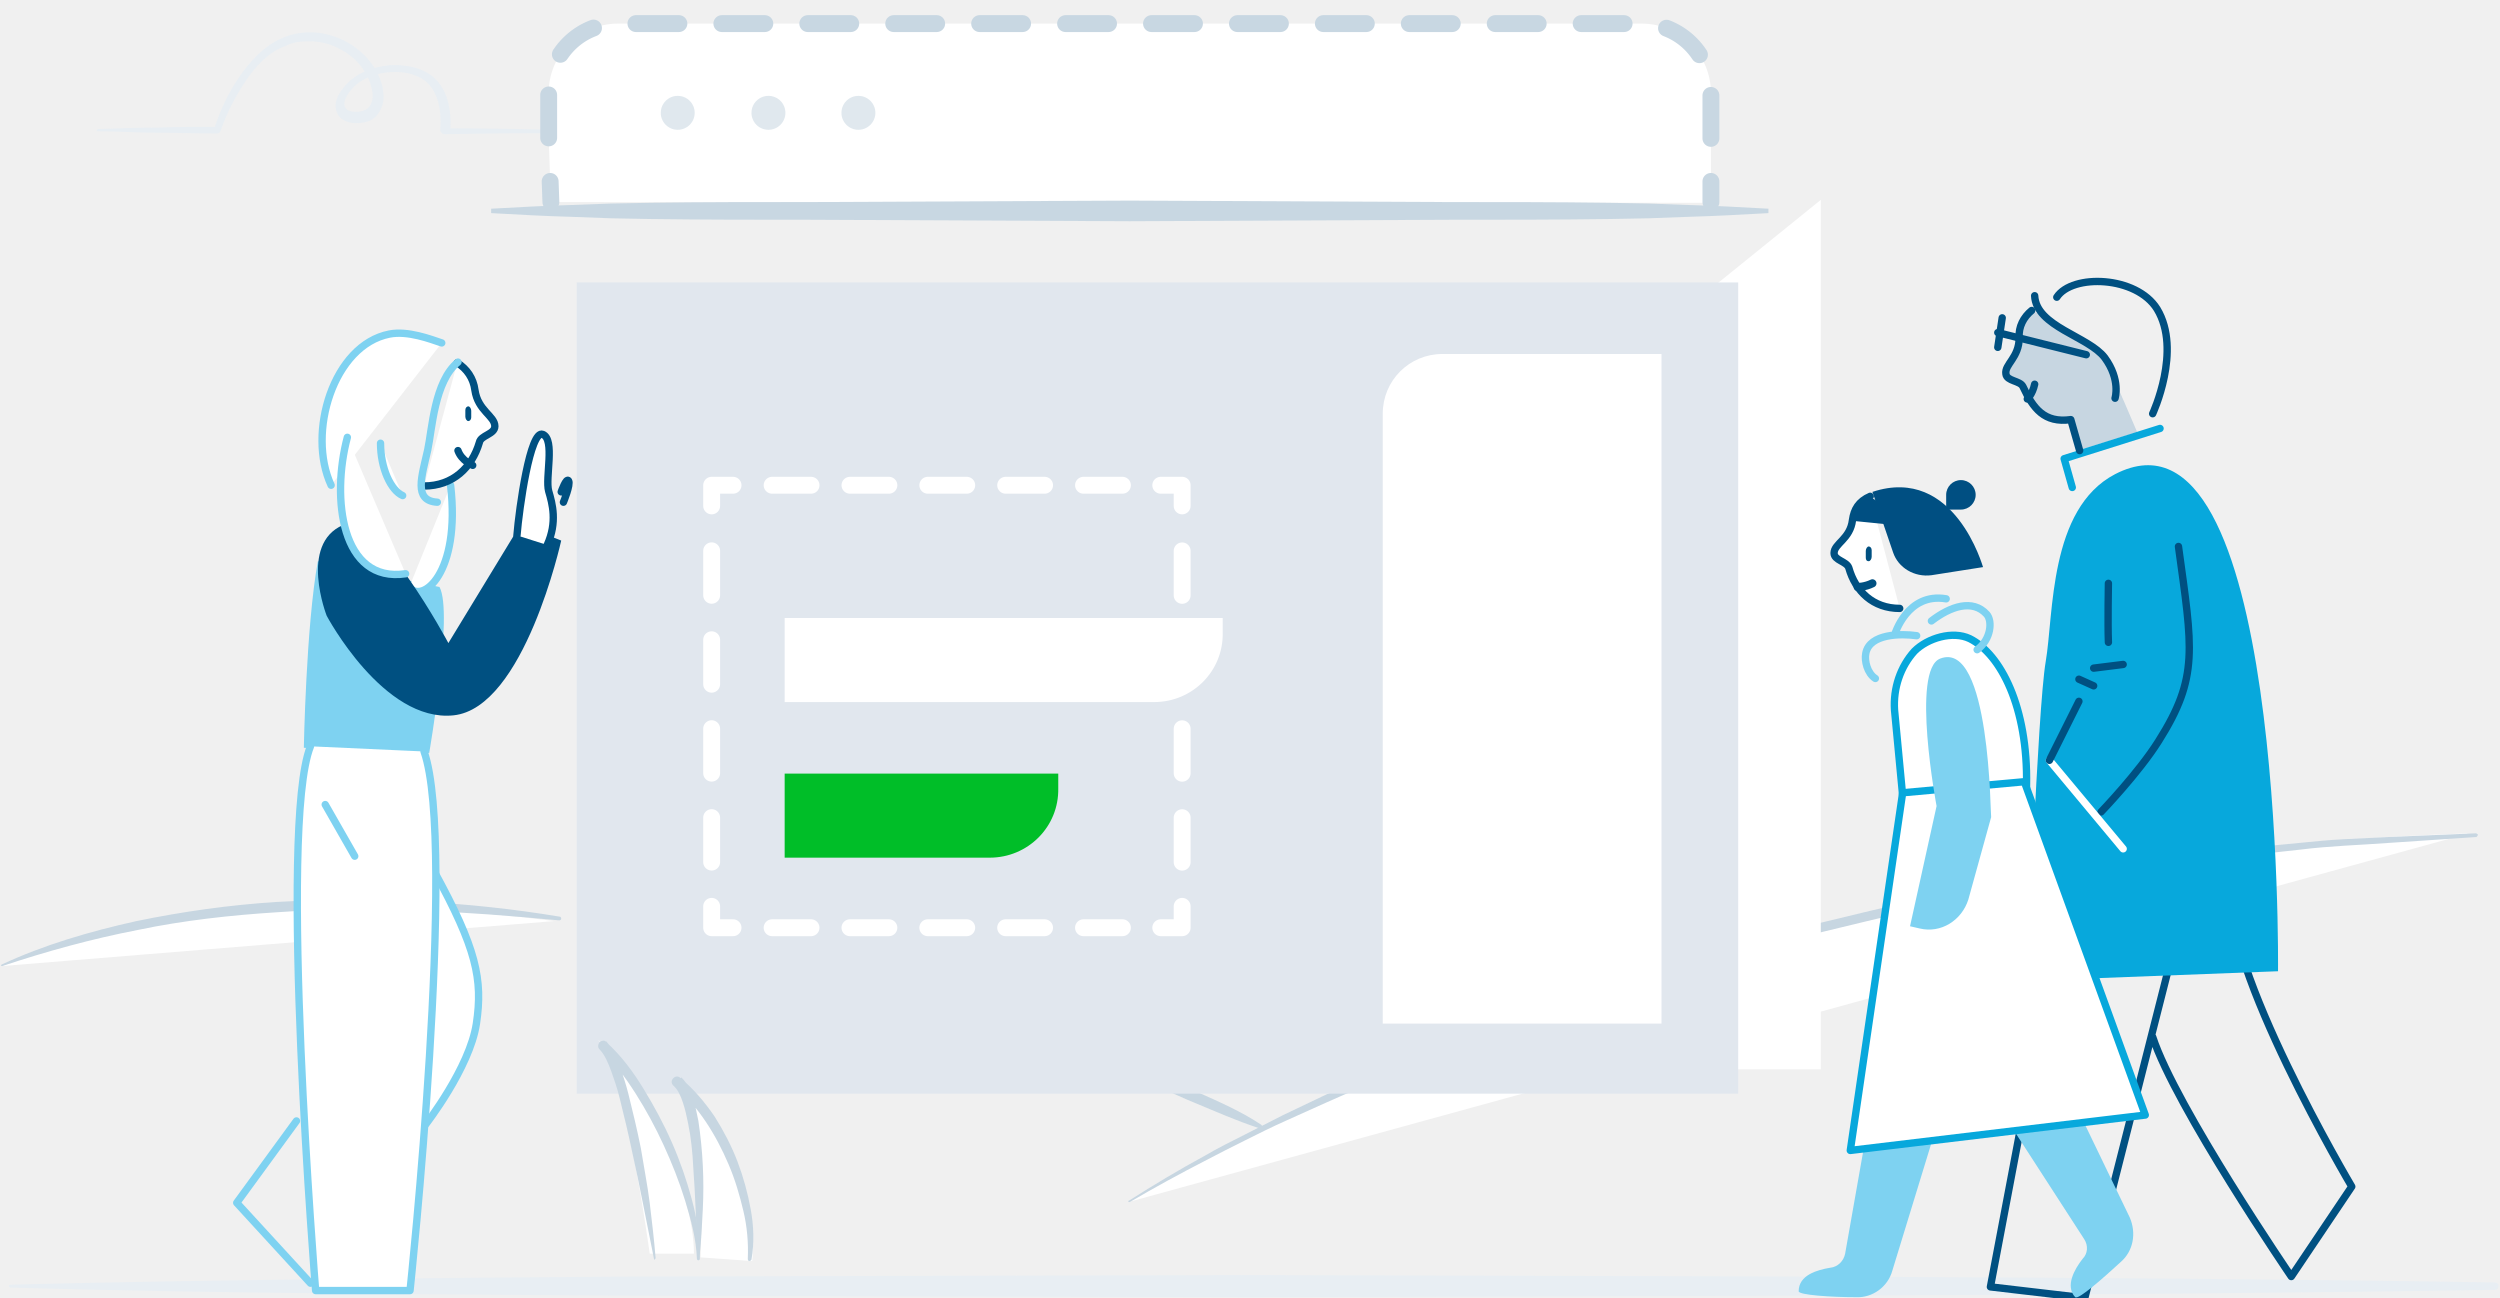
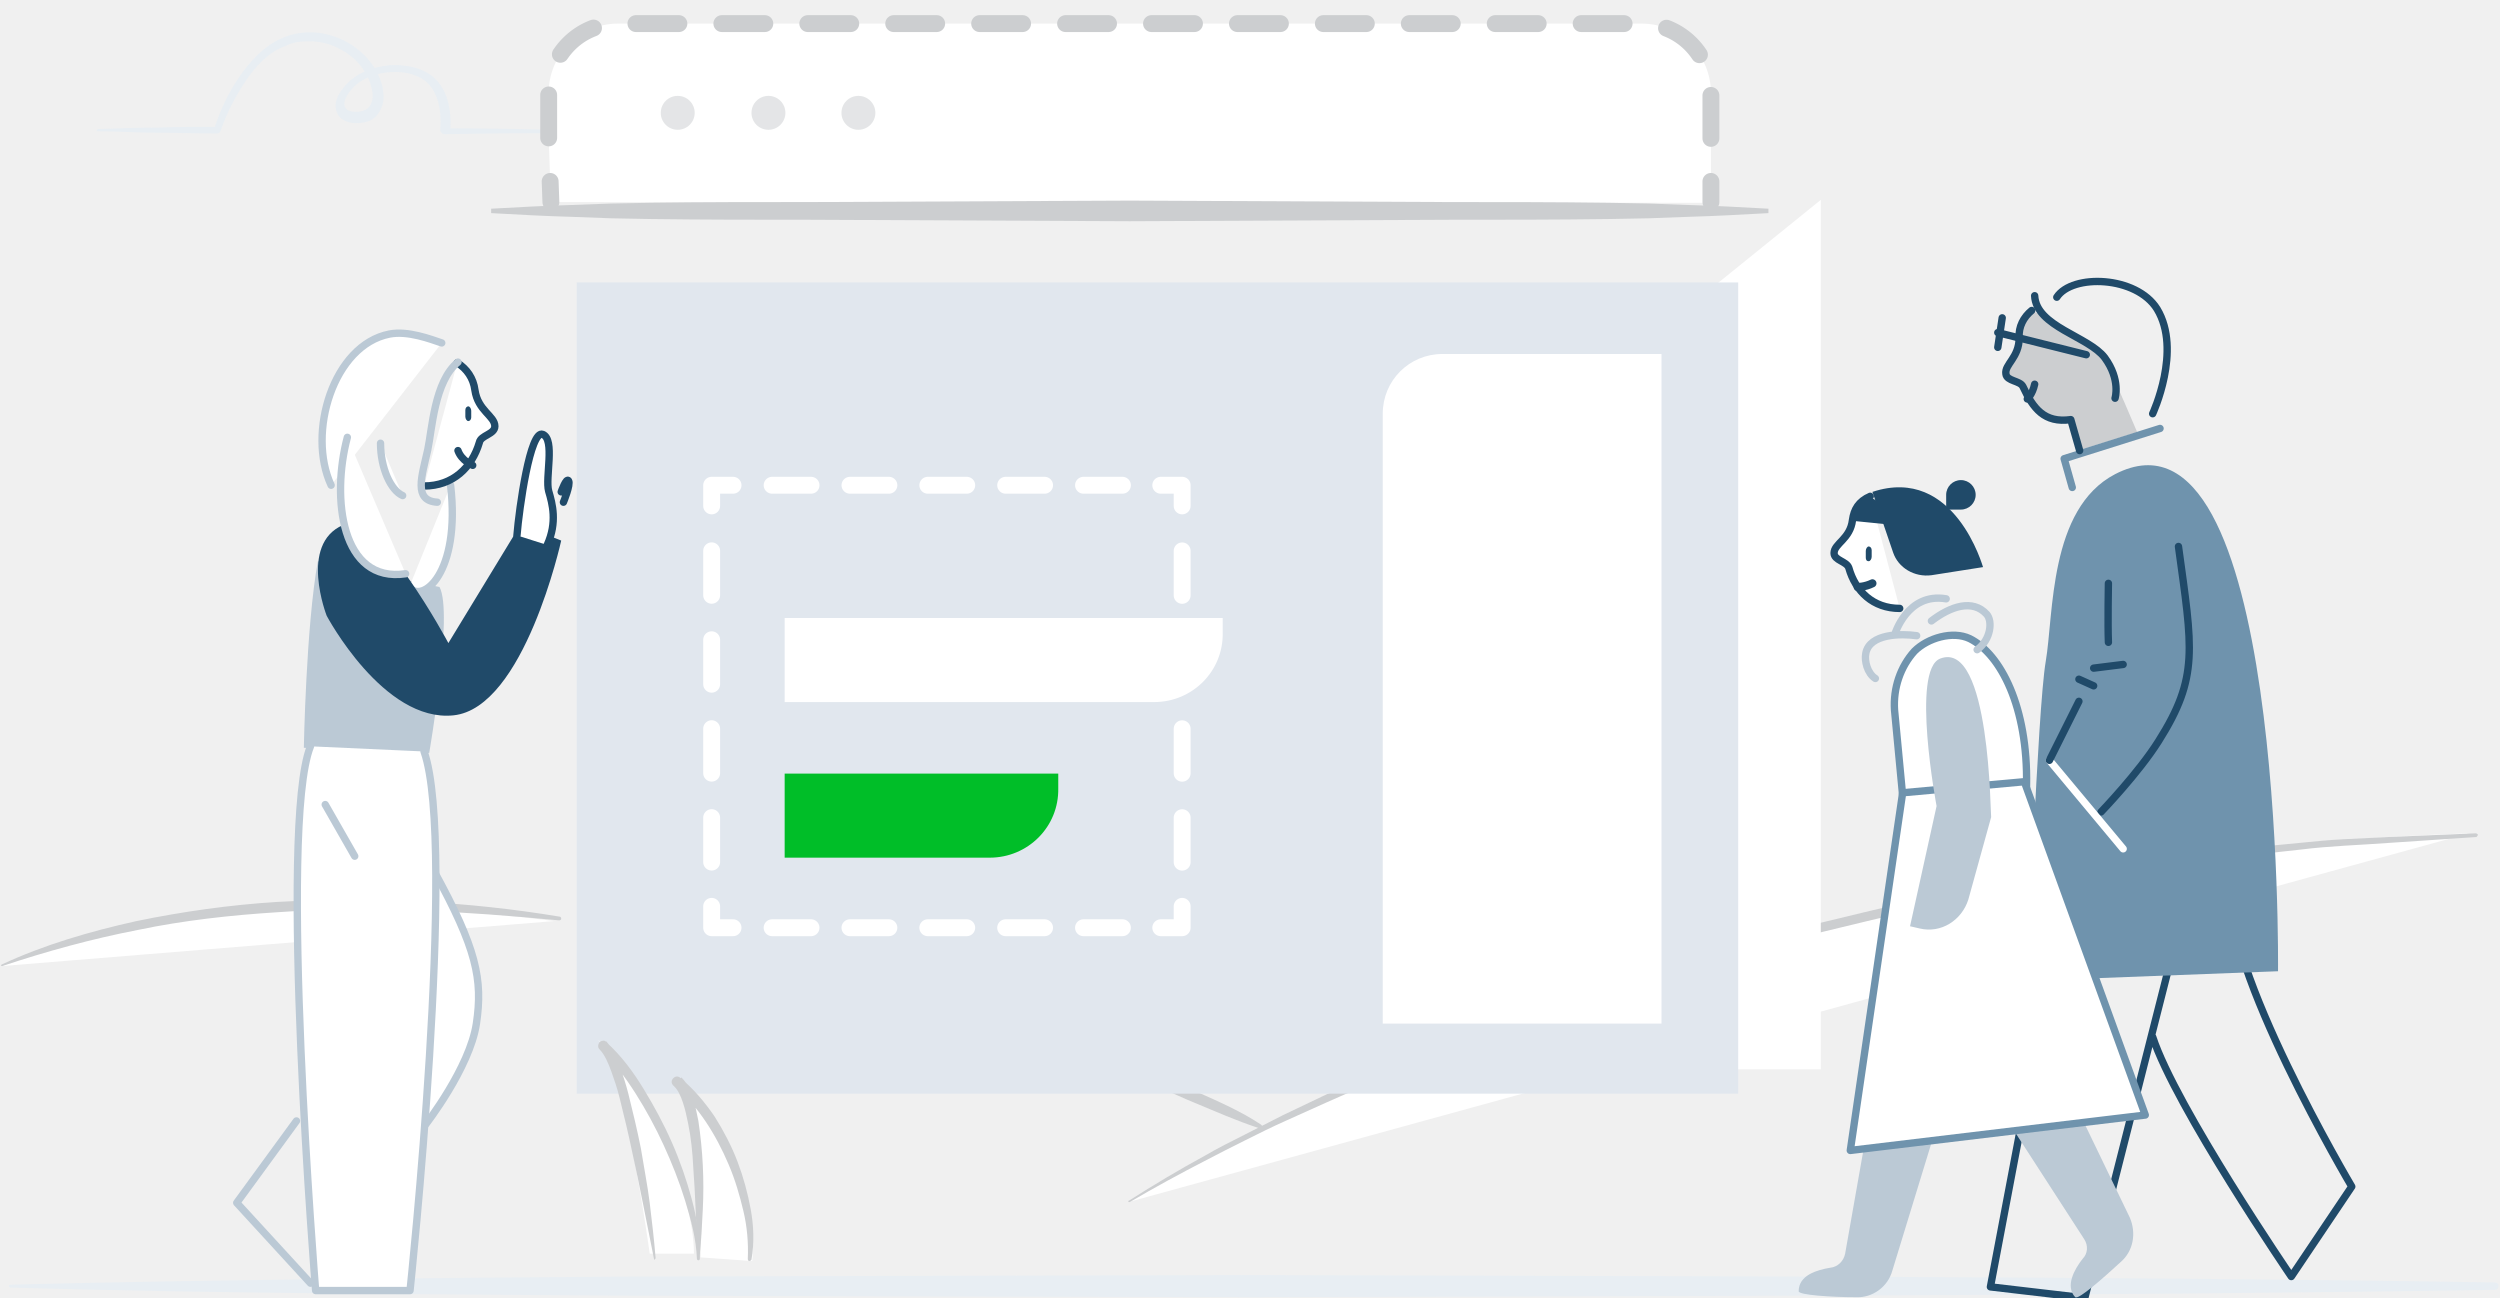
<svg xmlns="http://www.w3.org/2000/svg" id="Layer_1" viewBox="0 0 339 176" enable-background="new 0 0 339 176">
-   <style>.st0{fill:#e8eef3}.st1{fill:#fff}.st2{fill:#c7d6e1}.st3{fill:none;stroke:#7ed2f1;stroke-width:.999;stroke-linecap:round;stroke-linejoin:round}.st4{fill:#7ed2f1}.st5{fill:none;stroke:#005081;stroke-width:.999;stroke-linecap:round;stroke-linejoin:round}.st6{fill:#005081}.st7{fill:none;stroke:#07a8dc;stroke-width:.999;stroke-linecap:round;stroke-linejoin:round}.st8{fill:#07a8dc}.st9{filter:url(#Adobe_OpacityMaskFilter)}.st10{mask:url(#b_2_);fill:#7ed2f1}.st11{fill:#004f82}.st12,.st13{fill:none;stroke:#fff;stroke-width:.999;stroke-linecap:round;stroke-linejoin:round}.st13{stroke:#005081;stroke-width:1.104}.st14{fill:#e9eff4}.st15,.st16{fill:none;stroke:#c8d7e2;stroke-width:2.29;stroke-linecap:round;stroke-linejoin:round}.st16{stroke-dasharray:5.826,5.826}.st17{fill:#c8d7e2}.st18{fill:#e1e7ee}.st19,.st20,.st21{fill:none;stroke:#fff;stroke-width:2.29;stroke-linecap:round;stroke-linejoin:round}.st20,.st21{stroke-dasharray:5.278,5.278}.st21{stroke-dasharray:6.03,6.03}.st22{fill:#00be28}.st23{opacity:.26;fill:#86a6bd}</style>
+   <style>.st0{fill:#e8eef3}.st1{fill:#fff}.st2{fill:#CCCED0}.st3{fill:none;stroke:#BBC9D5;stroke-width:.999;stroke-linecap:round;stroke-linejoin:round}.st4{fill:#BBC9D5}.st5{fill:none;stroke:#204A69;stroke-width:.999;stroke-linecap:round;stroke-linejoin:round}.st6{fill:#204A69}.st7{fill:none;stroke:#6F93AD;stroke-width:.999;stroke-linecap:round;stroke-linejoin:round}.st8{fill:#6F93AD}.st9{filter:url(#Adobe_OpacityMaskFilter)}.st10{mask:url(#b_2_);fill:#BBC9D5}.st11{fill:#204A69}.st12,.st13{fill:none;stroke:#fff;stroke-width:.999;stroke-linecap:round;stroke-linejoin:round}.st13{stroke:#204A69;stroke-width:1.104}.st14{fill:#F6F6F6}.st15,.st16{fill:none;stroke:#CCCED0;stroke-width:2.29;stroke-linecap:round;stroke-linejoin:round}.st16{stroke-dasharray:5.826,5.826}.st17{fill:#CCCED0}.st18{fill:#e1e7ee}.st19,.st20,.st21{fill:none;stroke:#fff;stroke-width:2.29;stroke-linecap:round;stroke-linejoin:round}.st20,.st21{stroke-dasharray:5.278,5.278}.st21{stroke-dasharray:6.03,6.03}.st22{fill:#00be28}.st23{opacity:.26;fill:#969CA1}</style>
  <path class="st0" d="M13.3 17.5c2.7-.1 5.4-.2 8.1-.2 2.7-.1 5.4-.1 8.1-.1l-.5.4c.8-2.5 1.9-4.9 3.4-7.1 1.5-2.2 3.4-4.3 6-5.4 5.5-2.3 12.2 1.2 13.5 6.8.1.7.2 1.4 0 2.2-.2.7-.6 1.5-1.3 2-.7.5-1.6.6-2.3.6-.7 0-1.7-.2-2.3-.9-.6-.8-.6-1.7-.3-2.4.2-.7.7-1.3 1.2-1.9 1-1.1 2.3-1.8 3.6-2.2 1.4-.4 2.8-.6 4.2-.4 1.4.1 2.9.6 4 1.5s1.8 2.3 2.1 3.6c.3 1.3.4 2.7.2 4l-.5-.6c5.8 0 11.7.1 17.5.3.1 0 .2.1.2.2s-.1.2-.2.2c-6-.1-11.8 0-17.7.1-.3 0-.5-.2-.6-.5v-.1c.2-2.4-.2-5.1-2-6.6-.9-.7-2.1-1.1-3.3-1.2-1.2-.1-2.5 0-3.7.4-1.2.4-2.3 1-3 1.9-.4.4-.7.9-.9 1.4-.2.5-.1 1 .1 1.2.4.6 2.1.6 2.8.1.8-.5 1-1.7.7-2.8-.5-2.3-2.2-4.3-4.4-5.4-1.1-.6-2.3-.9-3.6-1-1.2 0-2.5 0-3.6.6-2.3.8-4.1 2.7-5.5 4.8-1.4 2.1-2.6 4.4-3.4 6.8-.1.2-.3.3-.5.3-2.7 0-5.4-.1-8.1-.1-2.7 0-5.4-.2-8.1-.2-.1 0-.1-.1-.1-.1.1-.1.1-.2.2-.2" />
  <path class="st1" d="M153 163s71-46.3 181.8-50M153 145c10.6 4 17 7 17 7" />
  <path class="st2" d="M153.1 162.8c3.3-2.1 6.8-4.2 10.3-6.1 1.7-1 3.5-1.9 5.3-2.8 1.8-.9 3.5-1.8 5.3-2.7 3.6-1.7 7.2-3.5 10.8-5 3.6-1.6 7.3-3.2 11-4.7l5.6-2.2c1.8-.7 3.7-1.4 5.6-2 3.8-1.3 7.5-2.8 11.3-3.9l11.4-3.6 11.5-3.2 2.9-.8 2.9-.7 5.8-1.4c3.9-.9 7.7-1.9 11.7-2.6l11.7-2.3c3.9-.7 7.9-1.2 11.8-1.8 7.9-1.3 15.8-1.9 23.8-2.7 2-.2 4-.4 6-.5l6-.3 11.9-.5c.1 0 .3.1.3.2s-.1.2-.2.3l-11.9.8c-4 .3-7.9.4-11.9.9-7.9.9-15.8 1.6-23.7 3-3.9.6-7.9 1.1-11.8 1.8l-11.7 2.3c-3.9.7-7.8 1.7-11.6 2.6l-5.8 1.4-2.9.7-2.9.8L230 131c-3.8 1.1-7.6 2.4-11.4 3.6-3.8 1.1-7.5 2.6-11.3 3.9-1.9.7-3.8 1.3-5.6 2l-5.5 2.2c-1.8.7-3.7 1.4-5.5 2.2l-5.5 2.3c-3.7 1.5-7.3 3.2-10.9 4.8-1.8.8-3.6 1.7-5.4 2.6-1.8.9-3.6 1.8-5.3 2.7-3.5 1.8-7 3.7-10.4 5.7h-.2c0-.1 0-.2.1-.2" />
  <path class="st2" d="M153.2 145c1.6.3 3.1.8 4.7 1.3l4.5 1.8c2.9 1.3 5.9 2.6 8.6 4.4.1.1.2.2.1.4-.1.1-.2.1-.3.1-3.1-1-6-2.3-8.9-3.5-1.5-.6-2.9-1.3-4.4-1.9-1.5-.7-2.9-1.4-4.3-2.3-.1 0-.1-.1 0-.2-.1-.1-.1-.1 0-.1" />
  <path class="st1" d="M.2 131c23-8.9 49.7-9.4 74.9-6.1" />
  <path class="st2" d="M.2 130.8c5.8-2.7 12-4.5 18.3-5.9 6.3-1.3 12.7-2.2 19.1-2.6 12.8-.7 25.7-.1 38.3 2 .1 0 .2.1.2.3 0 .1-.1.2-.3.2-12.7-1.2-25.5-2-38.2-1.1-6.3.4-12.7 1.1-18.9 2.4-6.2 1.2-12.4 2.9-18.4 4.9-.1 0-.1 0-.2-.1.1 0 .1-.1.1-.1" />
  <path class="st1" d="M77.3 147l-.2-125.9M246.9 27.1V145H101.1" />
  <path class="st0" d="M1.4 174.2c28.1-.7 56.2-.9 84.2-1.1l84.2-.2c56.2.2 112.3.1 168.5 1 .3 0 .5.2.5.5s-.2.5-.5.5c-56.2.9-112.3.8-168.5 1l-84.2-.2c-28.1-.2-56.2-.3-84.2-1.1-.1 0-.2-.1-.2-.3 0 .1.1-.1.2-.1" />
  <path class="st2" d="M281.8 61.1l-1.2-4.2c-3.6.5-5.1-1.4-6.4-4.5-.4-.9-2.1-.7-2.3-1.7-.2-1.3 1.9-2.2 1.8-4.9 0-1.5.3-3.4 1.7-3.7 0 0 6.8 2.8 10.2 6.3 1.5 4.1 2.4 6 2.4 6l1.8 4.2-8 2.5z" />
  <path class="st1" d="M58.9 118.2c5.7 10.4 6.6 14.6 5.7 20.6-.9 6-6.9 13.7-6.9 13.7" />
  <path class="st3" d="M58.9 118.2c5.7 10.4 6.6 14.6 5.7 20.6-.9 6-6.9 13.7-6.9 13.7" />
  <path class="st4" d="M43.1 76.1c-1.6 8.8-1.9 25.3-1.9 25.3l17 .7s3.3-19 1.4-22.5" />
  <path class="st1" d="M61.1 65.8c1.4 12-3.9 16.1-5.6 13.8" />
  <path class="st3" d="M61.1 65.8c1.4 12-3.9 16.1-5.6 13.8" />
  <path class="st1" d="M62 49.2c1.3.8 2.2 2.1 2.4 3.7.4 2.8 2.7 3.5 2.7 4.9 0 1.1-1.9 1.2-2.1 2.2-1 3.4-3.6 5.9-7.5 5.9" />
  <path class="st5" d="M62 49.2c1.3.8 2.2 2.1 2.4 3.7.4 2.8 2.7 3.5 2.7 4.9 0 1.1-1.9 1.2-2.1 2.2-1 3.4-3.6 5.9-7.5 5.9m4.6-4.8c.5 1.4 2 2 2 2" />
  <path class="st6" d="M63.5 57.1c-.2 0-.4-.3-.4-.6v-.9c0-.3.2-.5.4-.5s.4.3.4.6v.9c0 .3-.2.5-.4.5m-17 14.1c4.7-2 14.3 16 14.3 16l9.8-16.1 5.5 2.2S71.1 96 61.5 97C52 98 44.3 83.5 44.3 83.5s-3.8-9.7 2.2-12.3" />
  <path class="st1" d="M42.1 101.2c-4.4 11 .7 73.8.7 73.8h12.8s6.4-60.3 1.9-73.1" />
  <path class="st3" d="M42.1 101.2c-4.4 11 .7 73.8.7 73.8h12.8s6.4-60.3 1.9-73.1m4.6-52.8c-3.2 2.6-3.5 9.1-4.1 11.9-.8 3.6-2 6.9 1.3 7.1" />
  <path class="st1" d="M44.9 65.8c-3.3-7.1.3-19 7.9-20.5 2.5-.5 5.6.7 7.1 1.2" />
  <path class="st3" d="M44.9 65.8c-3.3-7.1.3-19 7.9-20.5 2.5-.5 5.6.7 7.1 1.2M40.2 152l-8.1 11.1 10 10.9" />
  <path class="st1" d="M70.1 72.6c.3-3.7 1.8-14.4 3.5-13.7 1.7.7.3 5.9.8 7.7.5 1.7 1.2 4.2-.2 7.3" />
  <path class="st5" d="M70.1 72.6c.3-3.7 1.8-14.4 3.5-13.7 1.7.7.3 5.9.8 7.7.5 1.7 1.2 4.2-.2 7.3m1.9-7.2s.7-2 1-1.5c.3.5-.7 2.9-.7 2.9" />
  <path class="st1" d="M51.6 60.1c0 3.4 1.4 6.4 3 7.1" />
  <path class="st3" d="M51.6 60.1c0 3.4 1.4 6.4 3 7.1m-10.5 41.9l4 7" />
  <path class="st1" d="M47.1 59.3c-2.2 8.3-.8 19.8 7.9 18.5" />
  <path class="st3" d="M47.1 59.3c-2.2 8.3-.8 19.8 7.9 18.5" />
  <path class="st1" d="M256.9 96.3l1.1 11.6s6.4 16.4 1.1 10.2c7.1 8.3 15.6-2 15.7-11.6.2-10.6-3.5-17.8-7.7-19.9-2.3-1.1-5.7-.1-7.5 1.7-1.9 2.1-2.9 5-2.7 8" />
  <path class="st7" d="M256.9 96.3l1.1 11.6s6.4 16.4 1.1 10.2c7.1 8.3 15.6-2 15.7-11.6.2-10.6-3.5-17.8-7.7-19.9-2.3-1.1-5.7-.1-7.5 1.7-1.9 2.1-2.9 5-2.7 8z" />
  <path class="st3" d="M263.9 81.2c-5.3-.9-7 4.9-7 4.9m3 .1c-2.1-.3-6.4-.3-6.9 2.4-.2 1 .2 2.7 1.3 3.4m7.6-7.8c2.6-2 5.6-3 7.5-.9.8.9.6 3.4-1.3 4.8" />
  <path class="st5" d="M302.6 120.1c-1.6 10.6 16.3 40.8 16.3 40.8l-8.2 12.2s-15.7-23-18.8-32.5m-14.3-6.7l-7.7 40.6 12.8 1.5 12.2-48" />
  <path class="st8" d="M286.8 64.3c-9 4.7-8.3 19-9.4 25.4-1.1 6.4-2.5 43.3-2.5 43.3l34-1.3s.9-79.3-22.1-67.4" />
  <path class="st4" d="M256.2 136l-6 34c-.2 1-1 1.8-2 1.9-1.8.3-4.3 1-4.3 3.2 0 .5 4.4.8 7.8.8 2.2.1 4.3-1.4 4.9-3.6l10.2-33.3" />
  <g transform="translate(264 133)">
    <defs>
      <filter id="Adobe_OpacityMaskFilter" filterUnits="userSpaceOnUse" x=".1" y="1.2" width="25.3" height="41.8">
        <feColorMatrix values="1 0 0 0 0 0 1 0 0 0 0 0 1 0 0 0 0 0 1 0" />
      </filter>
    </defs>
    <mask maskUnits="userSpaceOnUse" x=".1" y="1.2" width="25.3" height="41.8" id="b_2_">
      <g class="st9">
        <path id="a_2_" class="st1" d="M.1 1.2h25.3V43H.1V1.2z" />
      </g>
    </mask>
    <path class="st10" d="M.1 6.4L18.6 35c.6.9.5 2-.2 2.7-1.1 1.4-2.4 3.7-1 5.2.4.4 3.7-2.5 6.2-4.8 1.7-1.5 2.1-3.9 1.2-6L9.9 1.2" />
  </g>
  <path class="st11" d="M253.9 66.7l2.8 8.2c.7 2.1 2.9 3.4 5.2 3.1l7-1.1c0 .1-3.8-13.9-15-10.2" />
  <path class="st5" d="M275.9 52.1c-.3 1.4-1 2-1 2" />
  <path class="st1" d="M258 107.5l-7.1 48.5 40-4.8-16.4-45.2-16.5 1.5z" />
  <path class="st7" d="M258 107.5l-7.1 48.5 40-4.8-16.4-45.2-16.5 1.5z" />
  <path class="st4" d="M263.1 89.3c-4 1.5-.5 20-.5 20l-3.6 16.3 1.3.3c2.9.7 5.7-1.1 6.6-3.9l3.1-11.2c-.1 0-.1-24.1-6.9-21.5" />
  <path class="st5" d="M295.4 74.1c1.9 13.9 2.8 17.7-2.7 26.4-2.7 4.3-7.8 9.6-7.8 9.6m1-31s-.1 5.5 0 8m-2 3.5l4-.5m-6 2l2 .9" />
  <path class="st12" d="M277.9 103.1l10 12" />
  <path class="st5" d="M281.9 95.1l-4 8m5-55l-12-3m.6-2l-.6 4m5-7c.2 4.2 7.3 5.5 9.5 8.4 2.2 3 1.4 5.5 1.4 5.5m-7.9-13.7c2.1-3.2 10.8-2.9 13.6 1.6 3.4 5.6-.6 14.2-.6 14.2" />
  <path class="st7" d="M292.9 58.1l-13 4.1 1.1 3.9" />
  <path class="st5" d="M275.5 42.1c-1.1.9-1.8 2.2-1.7 3.7 0 2.7-2 3.6-1.8 4.9.1 1 1.9.9 2.3 1.7 1.4 3 2.9 5 6.5 4.5l1.2 4.2" />
  <path class="st11" d="M265.9 69.1h-2v-2c0-1.1.9-2 2-2s2 .9 2 2-.9 2-2 2" />
  <path class="st1" d="M253.6 67.3c-1.6.7-2.2 1.8-2.4 3.2-.3 2.6-2.5 3.2-2.5 4.5 0 1 1.7 1.1 2 2 .9 3.2 3.3 5.5 6.9 5.5" />
  <path class="st5" d="M253.6 67.3c-1.6.7-2.2 1.8-2.4 3.2-.3 2.6-2.5 3.2-2.5 4.5 0 1 1.7 1.1 2 2 .9 3.2 3.3 5.5 6.9 5.5" />
  <path class="st13" d="M253.9 79.1c-1 .5-2 .5-2 .5" />
  <path class="st11" d="M253 67.1c-1 1.5-2.1 3.5-2.1 3.5l5 .5-.3-2.6-2.6-1.4" />
  <path class="st6" d="M253.4 76.1c.2 0 .4-.3.4-.6v-.9c0-.3-.2-.5-.4-.5s-.4.3-.4.6v.9c0 .3.1.5.4.5" />
  <g>
    <path class="st1" d="M192.5 74.2h-1.4" />
    <path class="st14" d="M192.5 74.3c-.1.3-.2.3-.3.4-.1 0-.2.1-.3.1-.2 0-.5 0-.7-.3-.1-.1-.1-.3 0-.4.2-.3.5-.3.7-.3.1 0 .2 0 .3.1.1 0 .2.1.3.4.1-.2.1-.1 0 0z" />
    <path class="st1" d="M192.5 81.1h-1.4" />
    <path class="st14" d="M192.5 81.2c-.1.3-.2.3-.3.4-.1 0-.2.1-.3.1-.2 0-.5 0-.7-.3-.1-.1-.1-.3 0-.4.2-.3.5-.3.7-.3.1 0 .2 0 .3.1.1 0 .2.1.3.4.1-.1.1 0 0 0z" />
    <path class="st1" d="M192.5 83.7h-1.4" />
    <path class="st14" d="M192.5 83.8c-.1.3-.2.3-.3.4-.1 0-.2.1-.3.1-.2 0-.5 0-.7-.3-.1-.1-.1-.3 0-.4.2-.3.5-.3.7-.3.1 0 .2 0 .3.1.1 0 .2.1.3.4.1-.1.1-.1 0 0z" />
    <g>
      <path class="st1" d="M192.5 90.9h-1.4" />
      <path class="st14" d="M192.5 91c-.1.3-.2.3-.3.4-.1 0-.2.1-.3.1-.2 0-.5 0-.7-.3-.1-.1-.1-.3 0-.4.2-.3.5-.3.7-.3.1 0 .2 0 .3.1.1 0 .2.1.3.4.1-.1.1 0 0 0z" />
    </g>
    <g>
      <path class="st1" d="M192.5 97.9h-1.4" />
      <path class="st14" d="M192.5 97.9c-.1.3-.2.3-.3.4-.1 0-.2.1-.3.1-.2 0-.5 0-.7-.3-.1-.1-.1-.3 0-.4.2-.3.5-.3.7-.3.1 0 .2 0 .3.1.1 0 .2.1.3.4.1-.1.1 0 0 0z" />
    </g>
    <g>
      <path class="st1" d="M192.5 104.4h-1.4" />
      <path class="st14" d="M192.5 104.5c-.1.3-.2.3-.3.4-.1 0-.2.1-.3.1-.2 0-.5 0-.7-.3-.1-.1-.1-.3 0-.4.2-.3.5-.3.7-.3.1 0 .2 0 .3.1.1 0 .2.1.3.4.1-.1.1-.1 0 0z" />
    </g>
    <g>
      <path class="st1" d="M74.7 27.4l-.3-8.9v-5.9c0-5.2 4.2-9.4 9.4-9.4h138.8c5.2 0 9.4 4.2 9.4 9.4v14.9" />
      <path class="st15" d="M74.7 27.4l-.1-2.8" />
      <path class="st16" d="M74.4 18.7V12.6c0-5.2 4.2-9.4 9.4-9.4h138.8c5.2 0 9.4 4.2 9.4 9.4v9.1" />
      <path class="st15" d="M232 24.6v2.8" />
      <path class="st1" d="M239.8 28.6H66.6" />
      <path class="st17" d="M239.8 28.9c-3.6.2-7.2.4-10.8.5l-5.4.2-5.4.1c-7.2.1-14.4.1-21.7.1l-43.3.2-43.3-.2c-7.2 0-14.4 0-21.7-.1l-5.4-.1-5.4-.2c-3.6-.1-7.2-.3-10.8-.5v-.6c3.6-.2 7.2-.4 10.8-.5l5.4-.2 5.4-.1c7.2-.1 14.4-.1 21.7-.1l43.3-.2 43.3.2c7.2 0 14.4 0 21.7.1l5.4.1 5.4.2c3.6.1 7.2.3 10.8.5v.6z" />
      <path class="st1" d="M94.1 76.5h65.7v42.3H94.1zM159.8 64.3H94.1V55c0-6.7 5.5-12.2 12.2-12.2h53.5v21.5z" />
      <path class="st1" d="M149.6 86c-8 0-10.7 3.7-12.4 6.7-1.6 2.9-5.1 6.8-10.6 8.2-5.5 1.4-7.8 4.7-7.8 7.8h31.1l-.3-22.7z" />
      <path class="st18" d="M78.2 148.3v-110h157.5v110H117.8z" />
      <path class="st19" d="M160.3 122.9v2.9h-2.9" />
      <path class="st20" d="M152.2 125.8H102" />
      <path class="st19" d="M99.4 125.8h-2.9v-2.9" />
      <path class="st21" d="M96.5 116.9V71.7" />
      <path class="st19" d="M96.5 68.6v-2.8h2.9" />
      <path class="st20" d="M104.7 65.8h50.1" />
      <path class="st19" d="M157.4 65.8h2.9v2.8" />
      <path class="st21" d="M160.3 74.7v45.2" />
      <path class="st1" d="M156.5 95.2h-50.1V83.8h59.4v2c.1 5.2-4.1 9.4-9.3 9.4z" />
      <path class="st22" d="M134.2 116.3h-27.8v-11.4h37.1v2c.1 5.2-4.1 9.4-9.3 9.4z" />
      <g>
        <path class="st1" d="M225.3 138.8h-37.8V56.1c0-4.5 3.6-8.1 8.1-8.1h29.7v90.8z" />
      </g>
      <circle class="st23" cx="91.9" cy="15.3" r="2.3" />
      <circle class="st23" cx="104.2" cy="15.3" r="2.3" />
      <circle class="st23" cx="116.4" cy="15.3" r="2.3" />
    </g>
  </g>
  <g>
    <path class="st1" d="M88.1 170s-3.4-25.3-7-29c6.1 5.4 13 20.4 13 29" />
    <path class="st2" d="M88.7 170.8c-1-4.9-1.9-9.8-3-14.7-.5-2.4-1.1-4.9-1.7-7.3-.3-1.2-.7-2.4-1.1-3.5-.4-1.1-.9-2.3-1.6-3-.3-.3-.2-.7 0-1 .3-.2.7-.3.9 0 2.1 1.9 3.7 4.1 5.1 6.4 1.4 2.3 2.7 4.7 3.8 7.2 1.1 2.5 2 5.1 2.7 7.7.7 2.6 1.2 5.4 1.1 8.1 0 .1-.1.2-.2.2s-.2-.1-.2-.2c-.1-2.7-.8-5.3-1.6-7.9-.8-2.6-1.8-5.1-2.9-7.5-1.1-2.4-2.4-4.8-3.8-7s-3-4.4-4.9-6.1l.9-1c1 1.1 1.4 2.3 1.9 3.5.4 1.2.8 2.4 1.1 3.6.6 2.4 1.2 4.9 1.7 7.4.4 2.5.9 5 1.2 7.4.3 2.5.6 5 .8 7.5 0 .1 0 .1-.1.1 0 .2-.1.1-.1.1" />
    <path class="st1" d="M95 170.5s.9-20-2.9-23.5c6.5 5.1 10.7 16.6 9.9 24" />
    <path class="st2" d="M94.6 170.2c-.2-4-.3-8-.6-12-.1-2-.3-4-.7-5.9-.2-1-.4-1.9-.7-2.8-.3-.9-.7-1.8-1.3-2.3-.3-.3-.3-.7 0-1 .3-.3.7-.3 1 0 1.8 1.5 3.3 3.3 4.6 5.2 1.2 1.9 2.3 4 3.1 6.1.8 2.1 1.4 4.3 1.8 6.5.4 2.2.5 4.5.1 6.8 0 .1-.2.2-.3.2-.1 0-.2-.1-.2-.3.1-2.2-.1-4.4-.6-6.5-.5-2.1-1.1-4.2-2-6.3-1.7-4-4.1-7.9-7.4-10.7l1-1.1c.9.9 1.3 1.9 1.6 2.9.3 1 .5 2 .7 3 .3 2 .5 4 .6 6 .1 2 .1 4 0 6s-.2 4-.4 6c0 .1-.1.1-.1.1-.2.3-.2.2-.2.1" />
  </g>
</svg>
